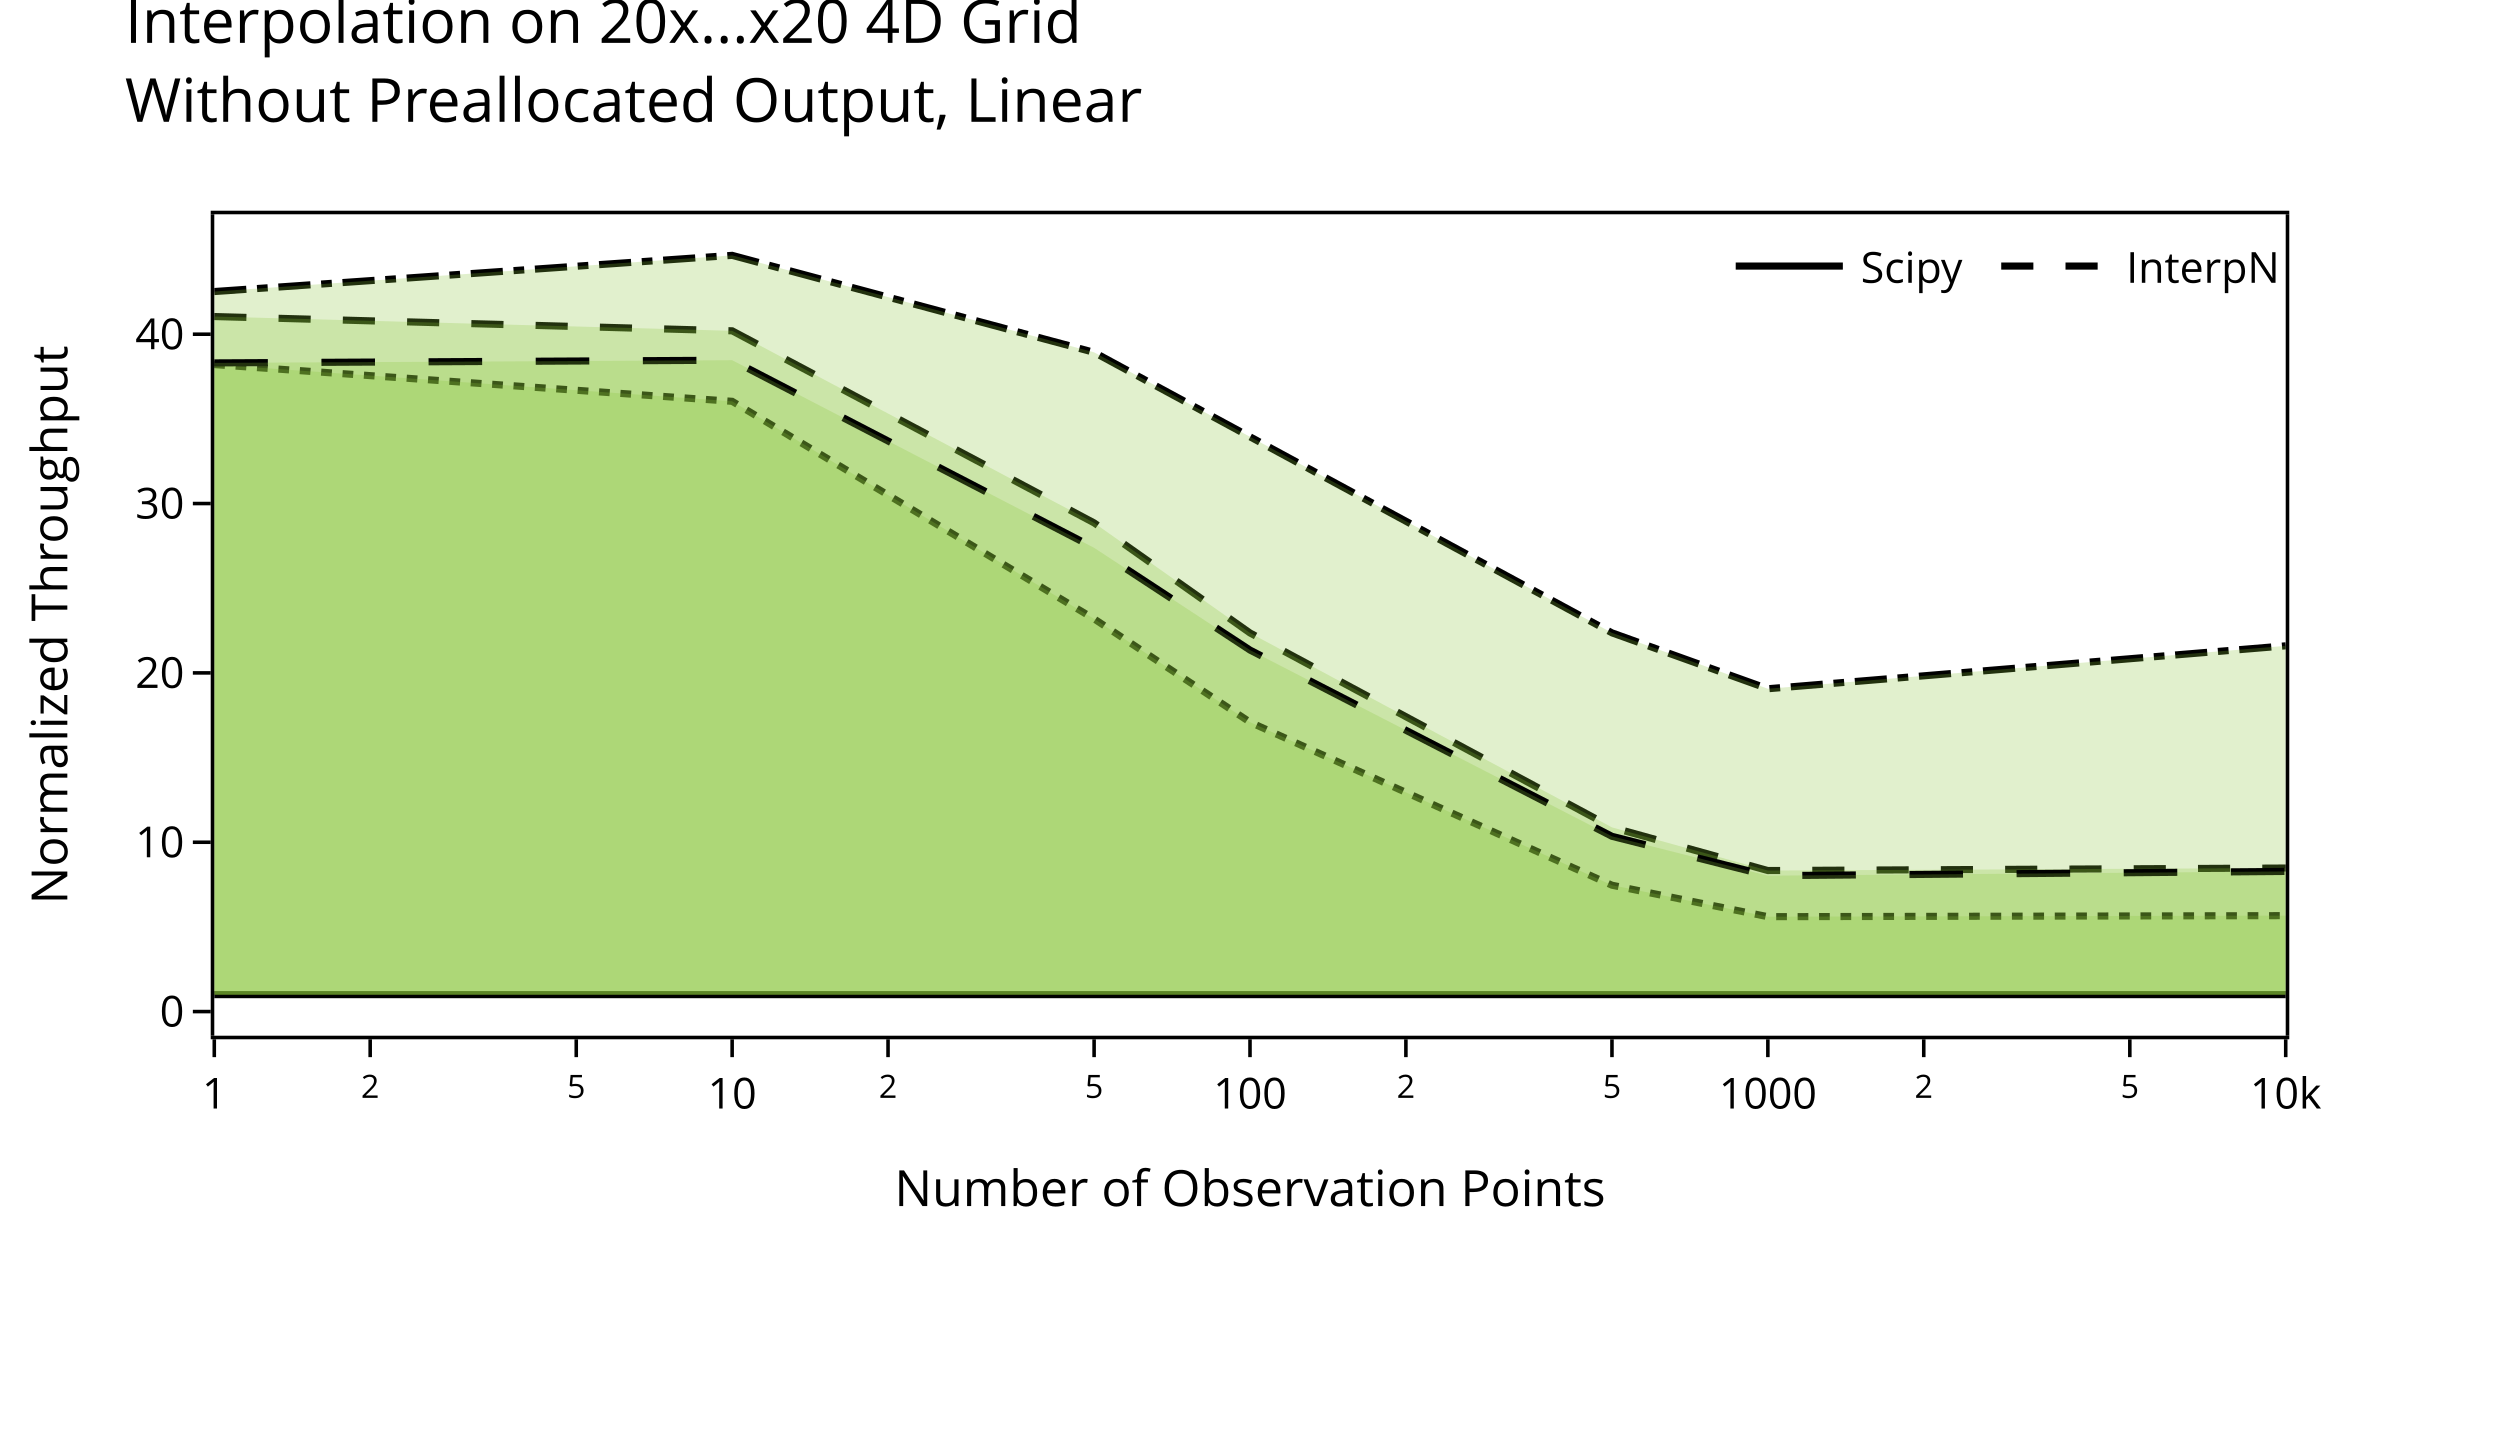
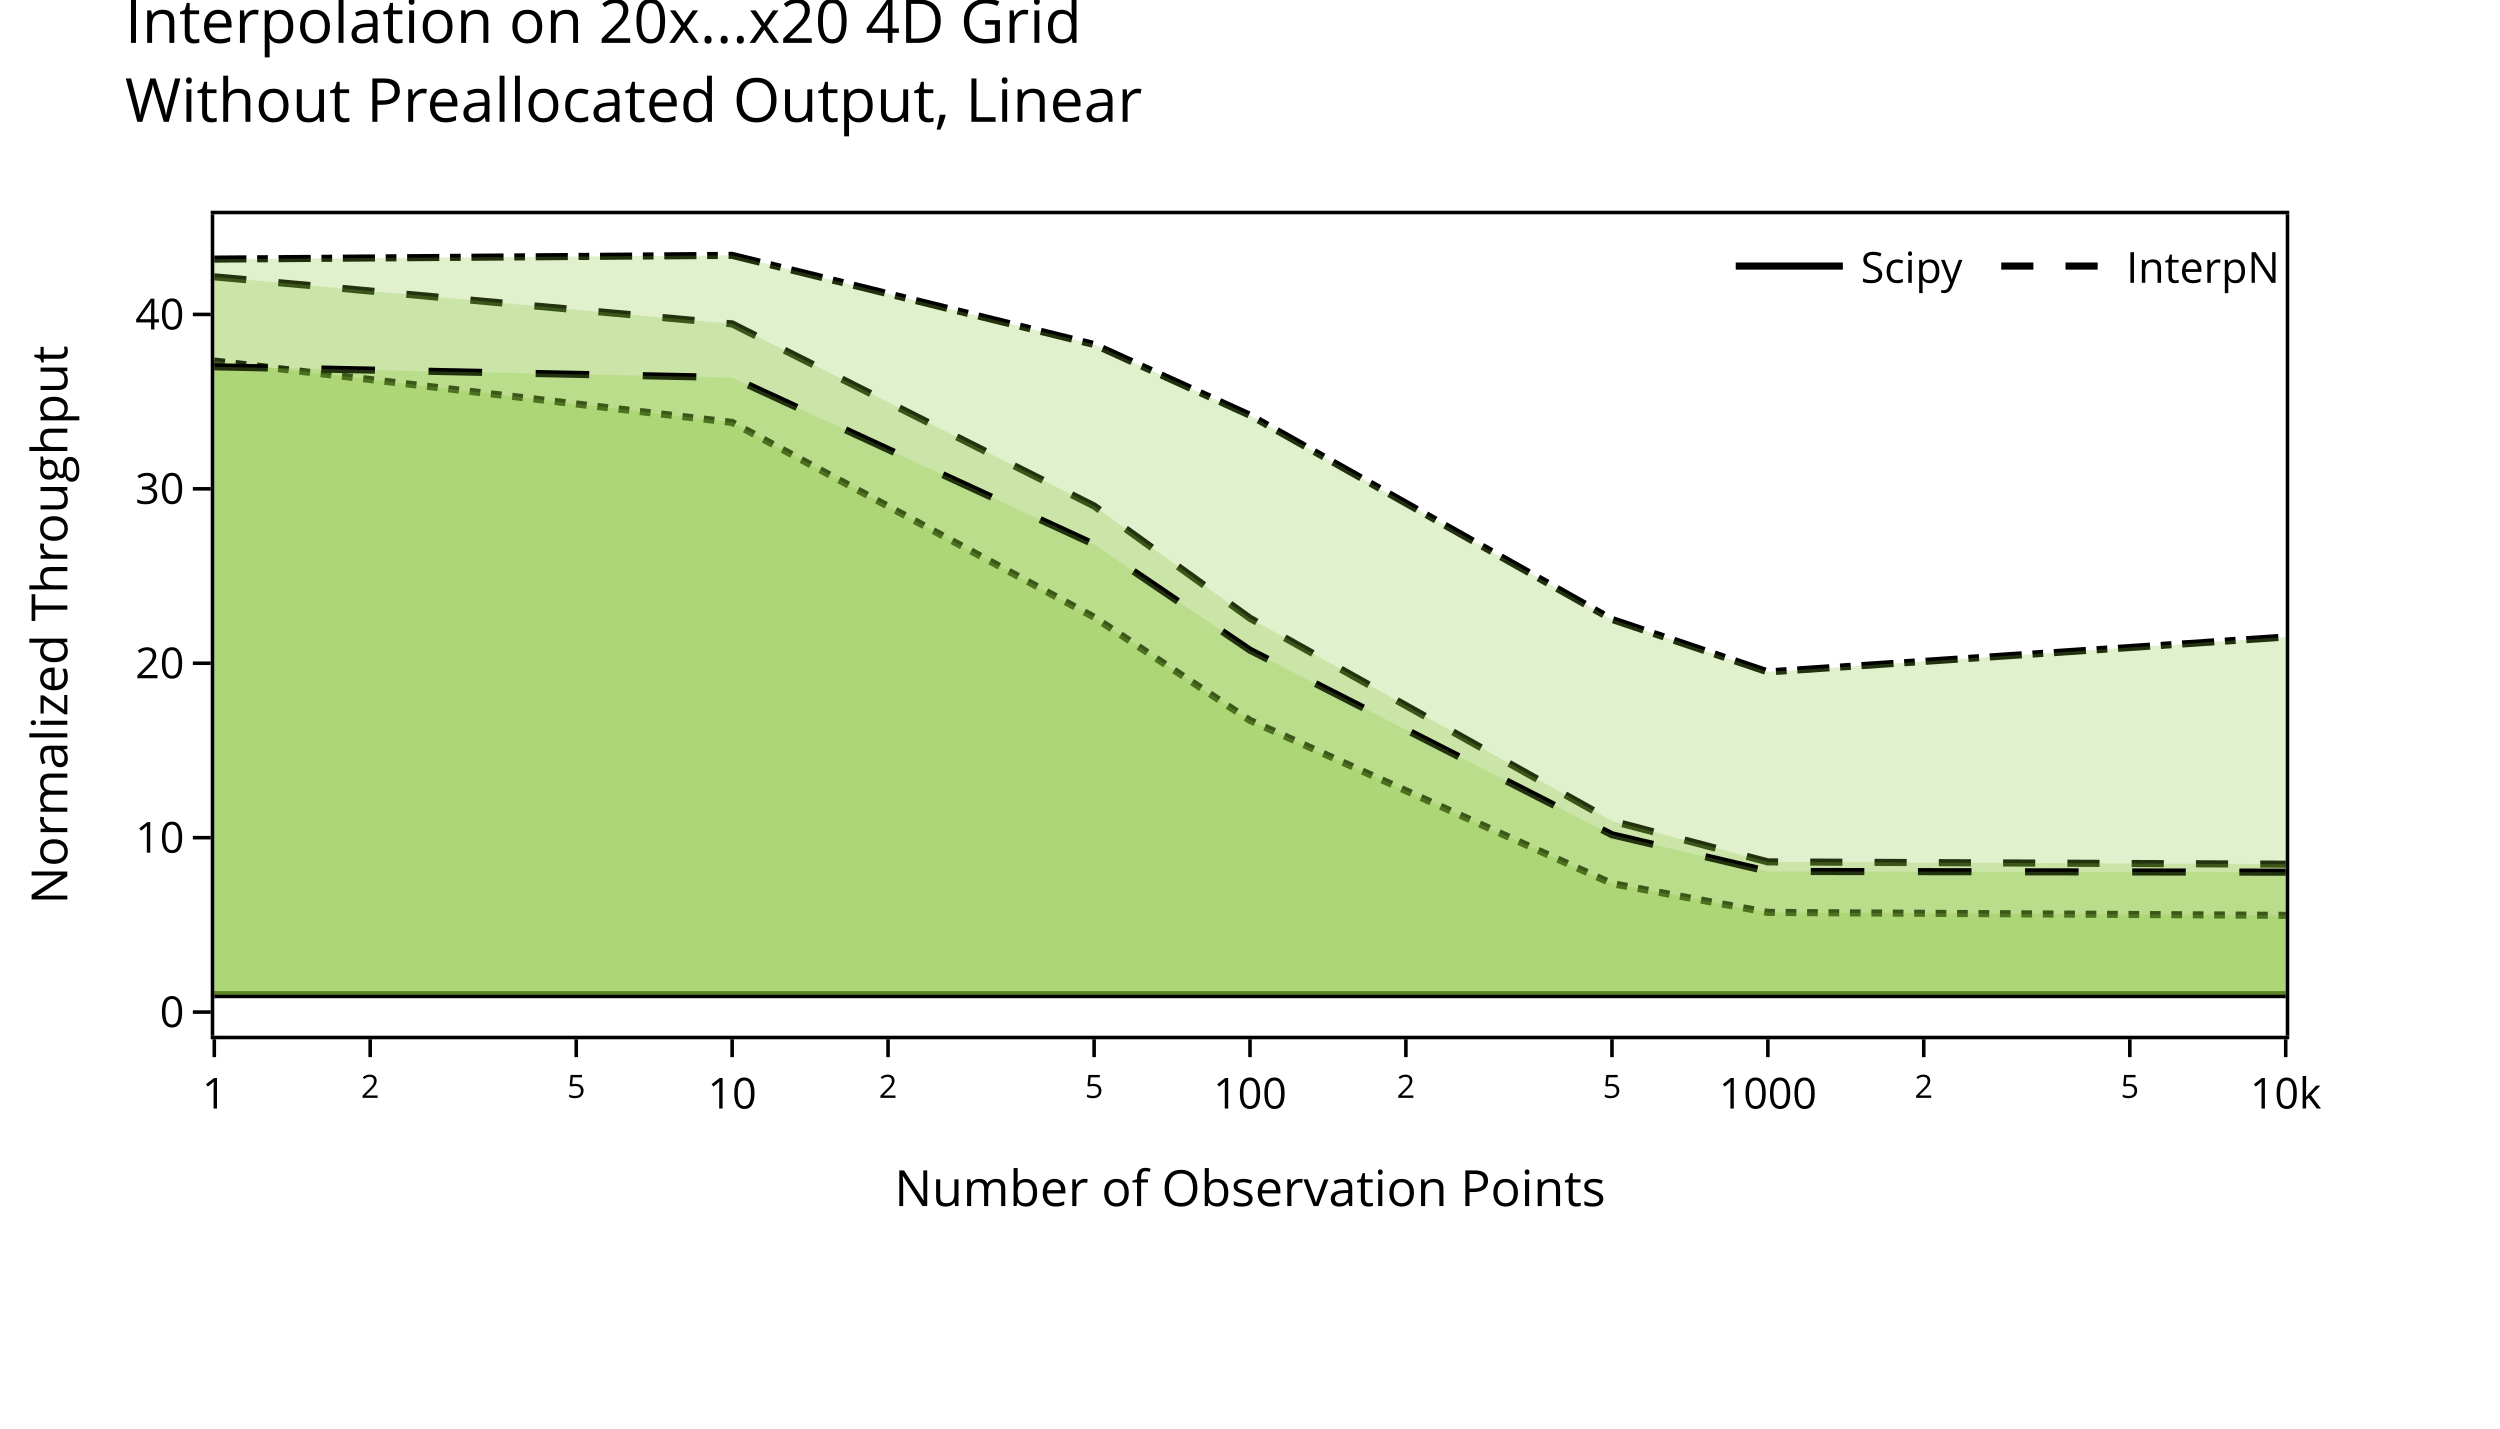
<svg xmlns="http://www.w3.org/2000/svg" class="main-svg" width="700" height="400" style="" viewBox="0 0 700 400">
  <rect x="0" y="0" width="700" height="400" style="fill: rgb(0, 0, 0); fill-opacity: 0;" />
-   <defs id="defs-b7624c">
+   <defs id="defs-8dd96a">
    <g class="clips">
-       <clipPath id="clipb7624cxyplot" class="plotclip">
+       <clipPath id="clip8dd96axyplot" class="plotclip">
        <rect width="580" height="230" />
      </clipPath>
-       <clipPath class="axesclip" id="clipb7624cx">
+       <clipPath class="axesclip" id="clip8dd96ax">
        <rect x="60" y="0" width="580" height="400" />
      </clipPath>
-       <clipPath class="axesclip" id="clipb7624cy">
+       <clipPath class="axesclip" id="clip8dd96ay">
        <rect x="0" y="60" width="700" height="230" />
      </clipPath>
-       <clipPath class="axesclip" id="clipb7624cxy">
+       <clipPath class="axesclip" id="clip8dd96axy">
        <rect x="60" y="60" width="580" height="230" />
      </clipPath>
    </g>
    <g class="gradients" />
    <g class="patterns" />
  </defs>
  <g class="bglayer">
    <rect class="bg" x="60" y="60" width="580" height="230" style="fill: rgb(0, 0, 0); fill-opacity: 0; stroke-width: 0;" />
  </g>
  <g class="layer-below">
    <g class="imagelayer" />
    <g class="shapelayer" />
  </g>
  <g class="cartesianlayer">
    <g class="subplot xy">
      <g class="layer-subplot">
        <g class="shapelayer" />
        <g class="imagelayer" />
      </g>
      <g class="minor-gridlayer">
        <g class="x" />
        <g class="y" />
      </g>
      <g class="gridlayer">
        <g class="x" />
        <g class="y" />
      </g>
      <g class="zerolinelayer" />
      <g class="layer-between">
        <g class="shapelayer" />
        <g class="imagelayer" />
      </g>
      <path class="xlines-below" />
      <path class="ylines-below" />
      <g class="overlines-below" />
      <g class="xaxislayer-below" />
      <g class="yaxislayer-below" />
      <g class="overaxes-below" />
      <g class="overplot">
-         <g class="xy" transform="translate(60,60)" clip-path="url(#clipb7624cxyplot)">
+         <g class="xy" transform="translate(60,60)" clip-path="url(#clip8dd96axyplot)">
          <g class="scatterlayer mlayer">
-             <g class="trace scatter tracebea1e1" style="stroke-miterlimit: 2; opacity: 1;">
+             <g class="trace scatter trace120cd7" style="stroke-miterlimit: 2; opacity: 1;">
              <g class="fills" />
              <g class="errorbars" />
              <g class="lines">
                <path class="js-line" d="M0,218.5L580,218.5" style="vector-effect: none; fill: none; stroke: rgb(0, 0, 0); stroke-opacity: 1; stroke-width: 2px; opacity: 1;" />
              </g>
              <g class="points" />
              <g class="text" />
            </g>
-             <g class="trace scatter trace86b979" style="stroke-miterlimit: 2; opacity: 1;">
-               <g class="fills" />
-               <g class="errorbars" />
-               <g class="lines">
-                 <path class="js-line" d="M0,28.63L145,32.63L246.35,86.41L290,117.23L391.35,171.67L435,183.75L580,183.05" style="vector-effect: none; fill: none; stroke: rgb(0, 0, 0); stroke-opacity: 1; stroke-dasharray: 9px, 9px; stroke-width: 2px; opacity: 1;" />
-               </g>
-               <g class="points" />
-               <g class="text" />
-             </g>
-             <g class="trace scatter trace6e6f4f" style="stroke-miterlimit: 2; opacity: 1;">
+             <g class="trace scatter trace8953c9" style="stroke-miterlimit: 2; opacity: 1;">
+               <g class="fills" />
+               <g class="errorbars" />
+               <g class="lines">
+                 <path class="js-line" d="M0,17.51L145,30.69L246.35,81.68L290,113.12L391.35,169.87L435,181.33L580,181.97" style="vector-effect: none; fill: none; stroke: rgb(0, 0, 0); stroke-opacity: 1; stroke-dasharray: 9px, 9px; stroke-width: 2px; opacity: 1;" />
+               </g>
+               <g class="points" />
+               <g class="text" />
+             </g>
+             <g class="trace scatter traceaa31b3" style="stroke-miterlimit: 2; opacity: 1;">
              <g class="fills">
                <g>
-                   <path class="js-fill" d="M0,28.63L145,32.63L246.35,86.41L290,117.23L391.35,171.67L435,183.75L580,183.05L580,218.5L435,218.5L0,218.5Z" style="fill: rgb(139, 196, 59); fill-opacity: 0.25; stroke-width: 0;" />
+                   <path class="js-fill" d="M0,17.51L145,30.69L246.35,81.68L290,113.12L391.35,169.87L435,181.33L580,181.97L580,218.5L435,218.5L0,218.5Z" style="fill: rgb(139, 196, 59); fill-opacity: 0.25; stroke-width: 0;" />
                </g>
              </g>
              <g class="errorbars" />
              <g class="lines">
-                 <path class="js-line" d="M0,28.63L145,32.63L246.35,86.41L290,117.23L391.35,171.67L435,183.75L580,183.05L580,218.5L435,218.5L0,218.5" style="vector-effect: none; fill: none; stroke: rgb(0, 204, 150); stroke-opacity: 1; stroke-width: 0px; opacity: 1;" />
-               </g>
-               <g class="points" />
-               <g class="text" />
-             </g>
-             <g class="trace scatter tracee37fc9" style="stroke-miterlimit: 2; opacity: 1;">
-               <g class="fills" />
-               <g class="errorbars" />
-               <g class="lines">
-                 <path class="js-line" d="M0,42.08L145,52.37L246.35,113.29L290,142.21L391.35,187.86L435,196.67L580,196.38" style="vector-effect: none; fill: none; stroke: rgb(0, 0, 0); stroke-opacity: 1; stroke-dasharray: 3px, 3px; stroke-width: 2px; opacity: 1;" />
-               </g>
-               <g class="points" />
-               <g class="text" />
-             </g>
-             <g class="trace scatter trace33e1ba" style="stroke-miterlimit: 2; opacity: 1;">
+                 <path class="js-line" d="M0,17.51L145,30.69L246.35,81.68L290,113.12L391.35,169.87L435,181.33L580,181.97L580,218.5L435,218.5L0,218.5" style="vector-effect: none; fill: none; stroke: rgb(0, 204, 150); stroke-opacity: 1; stroke-width: 0px; opacity: 1;" />
+               </g>
+               <g class="points" />
+               <g class="text" />
+             </g>
+             <g class="trace scatter trace4f8a05" style="stroke-miterlimit: 2; opacity: 1;">
+               <g class="fills" />
+               <g class="errorbars" />
+               <g class="lines">
+                 <path class="js-line" d="M0,41.09L145,58.28L246.35,112.82L290,141.72L391.35,187.41L435,195.47L580,196.3" style="vector-effect: none; fill: none; stroke: rgb(0, 0, 0); stroke-opacity: 1; stroke-dasharray: 3px, 3px; stroke-width: 2px; opacity: 1;" />
+               </g>
+               <g class="points" />
+               <g class="text" />
+             </g>
+             <g class="trace scatter trace258a79" style="stroke-miterlimit: 2; opacity: 1;">
              <g class="fills">
                <g>
-                   <path class="js-fill" d="M0,42.08L145,52.37L246.35,113.29L290,142.21L391.35,187.86L435,196.67L580,196.38L580,218.5L435,218.5L0,218.5Z" style="fill: rgb(139, 196, 59); fill-opacity: 0.25; stroke-width: 0;" />
+                   <path class="js-fill" d="M0,41.09L145,58.28L246.35,112.82L290,141.72L391.35,187.41L435,195.47L580,196.3L580,218.5L435,218.5L0,218.5Z" style="fill: rgb(139, 196, 59); fill-opacity: 0.25; stroke-width: 0;" />
                </g>
              </g>
              <g class="errorbars" />
              <g class="lines">
-                 <path class="js-line" d="M0,42.08L145,52.37L246.35,113.29L290,142.21L391.35,187.86L435,196.67L580,196.38L580,218.5L435,218.5L0,218.5" style="vector-effect: none; fill: none; stroke: rgb(255, 161, 90); stroke-opacity: 1; stroke-width: 0px; opacity: 1;" />
-               </g>
-               <g class="points" />
-               <g class="text" />
-             </g>
-             <g class="trace scatter tracec30335" style="stroke-miterlimit: 2; opacity: 1;">
-               <g class="fills" />
-               <g class="errorbars" />
-               <g class="lines">
-                 <path class="js-line" d="M0,21.63L145,11.5L246.35,38.66L391.35,117.2L435,132.85L580,120.83" style="vector-effect: none; fill: none; stroke: rgb(0, 0, 0); stroke-opacity: 1; stroke-dasharray: 9px, 3px, 3px, 3px; stroke-width: 2px; opacity: 1;" />
-               </g>
-               <g class="points" />
-               <g class="text" />
-             </g>
-             <g class="trace scatter tracee012d7" style="stroke-miterlimit: 2; opacity: 1;">
+                 <path class="js-line" d="M0,41.09L145,58.28L246.35,112.82L290,141.72L391.35,187.41L435,195.47L580,196.3L580,218.5L435,218.5L0,218.5" style="vector-effect: none; fill: none; stroke: rgb(255, 161, 90); stroke-opacity: 1; stroke-width: 0px; opacity: 1;" />
+               </g>
+               <g class="points" />
+               <g class="text" />
+             </g>
+             <g class="trace scatter tracec1e73c" style="stroke-miterlimit: 2; opacity: 1;">
+               <g class="fills" />
+               <g class="errorbars" />
+               <g class="lines">
+                 <path class="js-line" d="M0,12.55L145,11.5L246.35,36.46L290,56.28L391.35,113.43L435,128.14L580,118.36" style="vector-effect: none; fill: none; stroke: rgb(0, 0, 0); stroke-opacity: 1; stroke-dasharray: 9px, 3px, 3px, 3px; stroke-width: 2px; opacity: 1;" />
+               </g>
+               <g class="points" />
+               <g class="text" />
+             </g>
+             <g class="trace scatter trace35adf9" style="stroke-miterlimit: 2; opacity: 1;">
              <g class="fills">
                <g>
-                   <path class="js-fill" d="M0,21.63L145,11.5L246.35,38.66L391.35,117.2L435,132.85L580,120.83L580,218.5L0,218.5Z" style="fill: rgb(139, 196, 59); fill-opacity: 0.25; stroke-width: 0;" />
+                   <path class="js-fill" d="M0,12.55L145,11.5L246.35,36.46L290,56.28L391.35,113.43L435,128.14L580,118.36L580,218.5L435,218.5L0,218.5Z" style="fill: rgb(139, 196, 59); fill-opacity: 0.25; stroke-width: 0;" />
                </g>
              </g>
              <g class="errorbars" />
              <g class="lines">
-                 <path class="js-line" d="M0,21.63L145,11.5L246.35,38.66L391.35,117.2L435,132.85L580,120.83L580,218.5L0,218.5" style="vector-effect: none; fill: none; stroke: rgb(255, 102, 146); stroke-opacity: 1; stroke-width: 0px; opacity: 1;" />
-               </g>
-               <g class="points" />
-               <g class="text" />
-             </g>
-             <g class="trace scatter trace3eb96e" style="stroke-miterlimit: 2; opacity: 1;">
-               <g class="fills" />
-               <g class="errorbars" />
-               <g class="lines">
-                 <path class="js-line" d="M0,41.61L145,40.86L246.35,93.39L290,122.02L391.35,174.17L435,185.19L580,184" style="vector-effect: none; fill: none; stroke: rgb(0, 0, 0); stroke-opacity: 1; stroke-dasharray: 15px, 15px; stroke-width: 2px; opacity: 1;" />
-               </g>
-               <g class="points" />
-               <g class="text" />
-             </g>
-             <g class="trace scatter trace844fcd" style="stroke-miterlimit: 2; opacity: 1;">
+                 <path class="js-line" d="M0,12.55L145,11.5L246.35,36.46L290,56.28L391.35,113.43L435,128.14L580,118.36L580,218.5L435,218.5L0,218.5" style="vector-effect: none; fill: none; stroke: rgb(255, 102, 146); stroke-opacity: 1; stroke-width: 0px; opacity: 1;" />
+               </g>
+               <g class="points" />
+               <g class="text" />
+             </g>
+             <g class="trace scatter traced0b4e3" style="stroke-miterlimit: 2; opacity: 1;">
+               <g class="fills" />
+               <g class="errorbars" />
+               <g class="lines">
+                 <path class="js-line" d="M0,42.71L145,45.72L246.35,92.45L290,122.06L391.35,173.73L435,184L580,184.21" style="vector-effect: none; fill: none; stroke: rgb(0, 0, 0); stroke-opacity: 1; stroke-dasharray: 15px, 15px; stroke-width: 2px; opacity: 1;" />
+               </g>
+               <g class="points" />
+               <g class="text" />
+             </g>
+             <g class="trace scatter trace596c19" style="stroke-miterlimit: 2; opacity: 1;">
              <g class="fills">
                <g>
-                   <path class="js-fill" d="M0,41.61L145,40.86L246.35,93.39L290,122.02L391.35,174.17L435,185.19L580,184L580,218.5L435,218.5L0,218.5Z" style="fill: rgb(139, 196, 59); fill-opacity: 0.25; stroke-width: 0;" />
+                   <path class="js-fill" d="M0,42.71L145,45.72L246.35,92.45L290,122.06L391.35,173.73L435,184L580,184.21L580,218.5L435,218.5L0,218.5Z" style="fill: rgb(139, 196, 59); fill-opacity: 0.25; stroke-width: 0;" />
                </g>
              </g>
              <g class="errorbars" />
              <g class="lines">
-                 <path class="js-line" d="M0,41.61L145,40.86L246.35,93.39L290,122.02L391.35,174.17L435,185.19L580,184L580,218.5L435,218.5L0,218.5" style="vector-effect: none; fill: none; stroke: rgb(255, 151, 255); stroke-opacity: 1; stroke-width: 0px; opacity: 1;" />
+                 <path class="js-line" d="M0,42.71L145,45.72L246.35,92.45L290,122.06L391.35,173.73L435,184L580,184.21L580,218.5L435,218.5L0,218.5" style="vector-effect: none; fill: none; stroke: rgb(255, 151, 255); stroke-opacity: 1; stroke-width: 0px; opacity: 1;" />
              </g>
              <g class="points" />
              <g class="text" />
            </g>
          </g>
        </g>
      </g>
      <path class="xlines-above crisp" d="M59,290.5H641M59,59.5H641" style="fill: none; stroke-width: 1px; stroke: rgb(0, 0, 0); stroke-opacity: 1;" />
      <path class="ylines-above crisp" d="M59.5,60V290M640.5,60V290" style="fill: none; stroke-width: 1px; stroke: rgb(0, 0, 0); stroke-opacity: 1;" />
      <g class="overlines-above" />
      <g class="xaxislayer-above">
        <path class="xtick ticks crisp" d="M0,291v5" transform="translate(60,0)" style="stroke: rgb(0, 0, 0); stroke-opacity: 1; stroke-width: 1px;" />
        <path class="xtick ticks crisp" d="M0,291v5" transform="translate(103.65,0)" style="stroke: rgb(0, 0, 0); stroke-opacity: 1; stroke-width: 1px;" />
        <path class="xtick ticks crisp" d="M0,291v5" transform="translate(161.35,0)" style="stroke: rgb(0, 0, 0); stroke-opacity: 1; stroke-width: 1px;" />
        <path class="xtick ticks crisp" d="M0,291v5" transform="translate(205,0)" style="stroke: rgb(0, 0, 0); stroke-opacity: 1; stroke-width: 1px;" />
        <path class="xtick ticks crisp" d="M0,291v5" transform="translate(248.65,0)" style="stroke: rgb(0, 0, 0); stroke-opacity: 1; stroke-width: 1px;" />
        <path class="xtick ticks crisp" d="M0,291v5" transform="translate(306.35,0)" style="stroke: rgb(0, 0, 0); stroke-opacity: 1; stroke-width: 1px;" />
        <path class="xtick ticks crisp" d="M0,291v5" transform="translate(350,0)" style="stroke: rgb(0, 0, 0); stroke-opacity: 1; stroke-width: 1px;" />
        <path class="xtick ticks crisp" d="M0,291v5" transform="translate(393.65,0)" style="stroke: rgb(0, 0, 0); stroke-opacity: 1; stroke-width: 1px;" />
        <path class="xtick ticks crisp" d="M0,291v5" transform="translate(451.35,0)" style="stroke: rgb(0, 0, 0); stroke-opacity: 1; stroke-width: 1px;" />
        <path class="xtick ticks crisp" d="M0,291v5" transform="translate(495,0)" style="stroke: rgb(0, 0, 0); stroke-opacity: 1; stroke-width: 1px;" />
        <path class="xtick ticks crisp" d="M0,291v5" transform="translate(538.65,0)" style="stroke: rgb(0, 0, 0); stroke-opacity: 1; stroke-width: 1px;" />
        <path class="xtick ticks crisp" d="M0,291v5" transform="translate(596.35,0)" style="stroke: rgb(0, 0, 0); stroke-opacity: 1; stroke-width: 1px;" />
        <path class="xtick ticks crisp" d="M0,291v5" transform="translate(640,0)" style="stroke: rgb(0, 0, 0); stroke-opacity: 1; stroke-width: 1px;" />
        <g class="xtick">
          <text text-anchor="middle" x="0" y="310.4" transform="translate(60,0)" style="font-family: 'Open Sans', verdana, arial, sans-serif; font-size: 12px; fill: rgb(0, 0, 0); fill-opacity: 1; white-space: pre; opacity: 1;">1</text>
        </g>
        <g class="xtick">
          <text text-anchor="middle" x="0" y="307.4" style="font-family: 'Open Sans', verdana, arial, sans-serif; font-size: 9px; fill: rgb(0, 0, 0); fill-opacity: 1; white-space: pre; opacity: 1;" transform="translate(103.65,0)">2</text>
        </g>
        <g class="xtick">
          <text text-anchor="middle" x="0" y="307.4" style="font-family: 'Open Sans', verdana, arial, sans-serif; font-size: 9px; fill: rgb(0, 0, 0); fill-opacity: 1; white-space: pre; opacity: 1;" transform="translate(161.35,0)">5</text>
        </g>
        <g class="xtick">
          <text text-anchor="middle" x="0" y="310.4" style="font-family: 'Open Sans', verdana, arial, sans-serif; font-size: 12px; fill: rgb(0, 0, 0); fill-opacity: 1; white-space: pre; opacity: 1;" transform="translate(205,0)">10</text>
        </g>
        <g class="xtick">
          <text text-anchor="middle" x="0" y="307.4" style="font-family: 'Open Sans', verdana, arial, sans-serif; font-size: 9px; fill: rgb(0, 0, 0); fill-opacity: 1; white-space: pre; opacity: 1;" transform="translate(248.65,0)">2</text>
        </g>
        <g class="xtick">
          <text text-anchor="middle" x="0" y="307.4" style="font-family: 'Open Sans', verdana, arial, sans-serif; font-size: 9px; fill: rgb(0, 0, 0); fill-opacity: 1; white-space: pre; opacity: 1;" transform="translate(306.35,0)">5</text>
        </g>
        <g class="xtick">
          <text text-anchor="middle" x="0" y="310.4" style="font-family: 'Open Sans', verdana, arial, sans-serif; font-size: 12px; fill: rgb(0, 0, 0); fill-opacity: 1; white-space: pre; opacity: 1;" transform="translate(350,0)">100</text>
        </g>
        <g class="xtick">
          <text text-anchor="middle" x="0" y="307.4" style="font-family: 'Open Sans', verdana, arial, sans-serif; font-size: 9px; fill: rgb(0, 0, 0); fill-opacity: 1; white-space: pre; opacity: 1;" transform="translate(393.65,0)">2</text>
        </g>
        <g class="xtick">
          <text text-anchor="middle" x="0" y="307.4" style="font-family: 'Open Sans', verdana, arial, sans-serif; font-size: 9px; fill: rgb(0, 0, 0); fill-opacity: 1; white-space: pre; opacity: 1;" transform="translate(451.35,0)">5</text>
        </g>
        <g class="xtick">
          <text text-anchor="middle" x="0" y="310.4" style="font-family: 'Open Sans', verdana, arial, sans-serif; font-size: 12px; fill: rgb(0, 0, 0); fill-opacity: 1; white-space: pre; opacity: 1;" transform="translate(495,0)">1000</text>
        </g>
        <g class="xtick">
          <text text-anchor="middle" x="0" y="307.4" style="font-family: 'Open Sans', verdana, arial, sans-serif; font-size: 9px; fill: rgb(0, 0, 0); fill-opacity: 1; white-space: pre; opacity: 1;" transform="translate(538.65,0)">2</text>
        </g>
        <g class="xtick">
          <text text-anchor="middle" x="0" y="307.4" style="font-family: 'Open Sans', verdana, arial, sans-serif; font-size: 9px; fill: rgb(0, 0, 0); fill-opacity: 1; white-space: pre; opacity: 1;" transform="translate(596.35,0)">5</text>
        </g>
        <g class="xtick">
          <text text-anchor="middle" x="0" y="310.4" style="font-family: 'Open Sans', verdana, arial, sans-serif; font-size: 12px; fill: rgb(0, 0, 0); fill-opacity: 1; white-space: pre; opacity: 1;" transform="translate(640,0)">10k</text>
        </g>
      </g>
      <g class="yaxislayer-above">
-         <path class="ytick ticks crisp" d="M59,0h-5" transform="translate(0,283.24)" style="stroke: rgb(0, 0, 0); stroke-opacity: 1; stroke-width: 1px;" />
-         <path class="ytick ticks crisp" d="M59,0h-5" transform="translate(0,235.83)" style="stroke: rgb(0, 0, 0); stroke-opacity: 1; stroke-width: 1px;" />
-         <path class="ytick ticks crisp" d="M59,0h-5" transform="translate(0,188.41)" style="stroke: rgb(0, 0, 0); stroke-opacity: 1; stroke-width: 1px;" />
-         <path class="ytick ticks crisp" d="M59,0h-5" transform="translate(0,140.99)" style="stroke: rgb(0, 0, 0); stroke-opacity: 1; stroke-width: 1px;" />
-         <path class="ytick ticks crisp" d="M59,0h-5" transform="translate(0,93.58)" style="stroke: rgb(0, 0, 0); stroke-opacity: 1; stroke-width: 1px;" />
-         <g class="ytick">
-           <text text-anchor="end" x="51.6" y="4.2" transform="translate(0,283.24)" style="font-family: 'Open Sans', verdana, arial, sans-serif; font-size: 12px; fill: rgb(0, 0, 0); fill-opacity: 1; white-space: pre; opacity: 1;">0</text>
-         </g>
-         <g class="ytick">
-           <text text-anchor="end" x="51.6" y="4.2" style="font-family: 'Open Sans', verdana, arial, sans-serif; font-size: 12px; fill: rgb(0, 0, 0); fill-opacity: 1; white-space: pre; opacity: 1;" transform="translate(0,235.83)">10</text>
-         </g>
-         <g class="ytick">
-           <text text-anchor="end" x="51.6" y="4.2" style="font-family: 'Open Sans', verdana, arial, sans-serif; font-size: 12px; fill: rgb(0, 0, 0); fill-opacity: 1; white-space: pre; opacity: 1;" transform="translate(0,188.41)">20</text>
-         </g>
-         <g class="ytick">
-           <text text-anchor="end" x="51.6" y="4.2" style="font-family: 'Open Sans', verdana, arial, sans-serif; font-size: 12px; fill: rgb(0, 0, 0); fill-opacity: 1; white-space: pre; opacity: 1;" transform="translate(0,140.99)">30</text>
-         </g>
-         <g class="ytick">
-           <text text-anchor="end" x="51.6" y="4.2" style="font-family: 'Open Sans', verdana, arial, sans-serif; font-size: 12px; fill: rgb(0, 0, 0); fill-opacity: 1; white-space: pre; opacity: 1;" transform="translate(0,93.58)">40</text>
+         <path class="ytick ticks crisp" d="M59,0h-5" transform="translate(0,283.38)" style="stroke: rgb(0, 0, 0); stroke-opacity: 1; stroke-width: 1px;" />
+         <path class="ytick ticks crisp" d="M59,0h-5" transform="translate(0,234.55)" style="stroke: rgb(0, 0, 0); stroke-opacity: 1; stroke-width: 1px;" />
+         <path class="ytick ticks crisp" d="M59,0h-5" transform="translate(0,185.71)" style="stroke: rgb(0, 0, 0); stroke-opacity: 1; stroke-width: 1px;" />
+         <path class="ytick ticks crisp" d="M59,0h-5" transform="translate(0,136.87)" style="stroke: rgb(0, 0, 0); stroke-opacity: 1; stroke-width: 1px;" />
+         <path class="ytick ticks crisp" d="M59,0h-5" transform="translate(0,88.04)" style="stroke: rgb(0, 0, 0); stroke-opacity: 1; stroke-width: 1px;" />
+         <g class="ytick">
+           <text text-anchor="end" x="51.6" y="4.2" transform="translate(0,283.38)" style="font-family: 'Open Sans', verdana, arial, sans-serif; font-size: 12px; fill: rgb(0, 0, 0); fill-opacity: 1; white-space: pre; opacity: 1;">0</text>
+         </g>
+         <g class="ytick">
+           <text text-anchor="end" x="51.6" y="4.2" style="font-family: 'Open Sans', verdana, arial, sans-serif; font-size: 12px; fill: rgb(0, 0, 0); fill-opacity: 1; white-space: pre; opacity: 1;" transform="translate(0,234.55)">10</text>
+         </g>
+         <g class="ytick">
+           <text text-anchor="end" x="51.6" y="4.2" style="font-family: 'Open Sans', verdana, arial, sans-serif; font-size: 12px; fill: rgb(0, 0, 0); fill-opacity: 1; white-space: pre; opacity: 1;" transform="translate(0,185.71)">20</text>
+         </g>
+         <g class="ytick">
+           <text text-anchor="end" x="51.6" y="4.2" style="font-family: 'Open Sans', verdana, arial, sans-serif; font-size: 12px; fill: rgb(0, 0, 0); fill-opacity: 1; white-space: pre; opacity: 1;" transform="translate(0,136.87)">30</text>
+         </g>
+         <g class="ytick">
+           <text text-anchor="end" x="51.6" y="4.2" style="font-family: 'Open Sans', verdana, arial, sans-serif; font-size: 12px; fill: rgb(0, 0, 0); fill-opacity: 1; white-space: pre; opacity: 1;" transform="translate(0,88.04)">40</text>
        </g>
      </g>
      <g class="overaxes-above" />
    </g>
  </g>
  <g class="polarlayer" />
  <g class="smithlayer" />
  <g class="ternarylayer" />
  <g class="geolayer" />
  <g class="funnelarealayer" />
  <g class="pielayer" />
  <g class="iciclelayer" />
  <g class="treemaplayer" />
  <g class="sunburstlayer" />
  <g class="glimages" />
-   <defs id="topdefs-b7624c">
+   <defs id="topdefs-8dd96a">
    <g class="clips" />
-     <clipPath id="legendb7624c">
+     <clipPath id="legend8dd96a">
      <rect width="159" height="29" x="0" y="0" />
    </clipPath>
  </defs>
  <g class="layer-above">
    <g class="imagelayer" />
    <g class="shapelayer" />
  </g>
  <g class="infolayer">
    <g class="legend" pointer-events="all" transform="translate(481,60)">
      <rect class="bg" shape-rendering="crispEdges" width="159" height="29" x="0" y="0" style="stroke: rgb(68, 68, 68); stroke-opacity: 1; fill: rgb(0, 0, 0); fill-opacity: 0; stroke-width: 0px;" />
-       <g class="scrollbox" transform="" clip-path="url(#legendb7624c)">
+       <g class="scrollbox" transform="" clip-path="url(#legend8dd96a)">
        <g class="groups">
          <g class="traces" transform="translate(0,14.5)" style="opacity: 1;">
            <text class="legendtext" text-anchor="start" x="40" y="4.68" style="font-family: 'Open Sans', verdana, arial, sans-serif; font-size: 12px; fill: rgb(0, 0, 0); fill-opacity: 1; white-space: pre;">Scipy</text>
            <g class="layers" style="opacity: 1;">
              <g class="legendfill" />
              <g class="legendlines">
                <path class="js-line" d="M5,0h30" style="fill: none; stroke: rgb(0, 0, 0); stroke-opacity: 1; stroke-width: 2px;" />
              </g>
              <g class="legendsymbols">
                <g class="legendpoints" />
              </g>
            </g>
            <rect class="legendtoggle" x="0" y="-9.5" width="71.844" height="19" style="fill: rgb(0, 0, 0); fill-opacity: 0;" />
          </g>
          <g class="traces" transform="translate(74.34375,14.5)" style="opacity: 1;">
            <text class="legendtext" text-anchor="start" x="40" y="4.68" style="font-family: 'Open Sans', verdana, arial, sans-serif; font-size: 12px; fill: rgb(0, 0, 0); fill-opacity: 1; white-space: pre;">InterpN</text>
            <g class="layers" style="opacity: 1;">
              <g class="legendfill" />
              <g class="legendlines">
                <path class="js-line" d="M5,0h30" style="fill: none; stroke: rgb(0, 0, 0); stroke-opacity: 1; stroke-dasharray: 9px, 9px; stroke-width: 2px;" />
              </g>
              <g class="legendsymbols">
                <g class="legendpoints" />
              </g>
            </g>
            <rect class="legendtoggle" x="0" y="-9.5" width="81.859" height="19" style="fill: rgb(0, 0, 0); fill-opacity: 0;" />
          </g>
        </g>
      </g>
      <rect class="scrollbar" rx="20" ry="3" width="0" height="0" x="0" y="0" style="fill: rgb(128, 139, 164); fill-opacity: 1;" />
    </g>
    <g class="g-gtitle">
      <text class="gtitle" x="35" y="12" text-anchor="start" dy="0.7em" style="opacity: 1; font-family: 'Open Sans', verdana, arial, sans-serif; font-size: 17px; fill: rgb(0, 0, 0); fill-opacity: 1; white-space: pre;">
        <tspan class="line" dy="0em" x="35" y="12">Interpolation on 20x...x20 4D Grid</tspan>
        <tspan class="line" dy="1.3em" x="35" y="12">Without Preallocated Output, Linear</tspan>
      </text>
    </g>
    <g class="g-xtitle">
      <text class="xtitle" x="350" y="337.706" text-anchor="middle" style="opacity: 1; font-family: 'Open Sans', verdana, arial, sans-serif; font-size: 14px; fill: rgb(0, 0, 0); fill-opacity: 1; white-space: pre;">Number of Observation Points</text>
    </g>
    <g class="g-ytitle">
      <text class="ytitle" transform="rotate(-90,18.85,175)" x="18.85" y="175" text-anchor="middle" style="opacity: 1; font-family: 'Open Sans', verdana, arial, sans-serif; font-size: 14px; fill: rgb(0, 0, 0); fill-opacity: 1; white-space: pre;">Normalized Throughput</text>
    </g>
  </g>
</svg>
